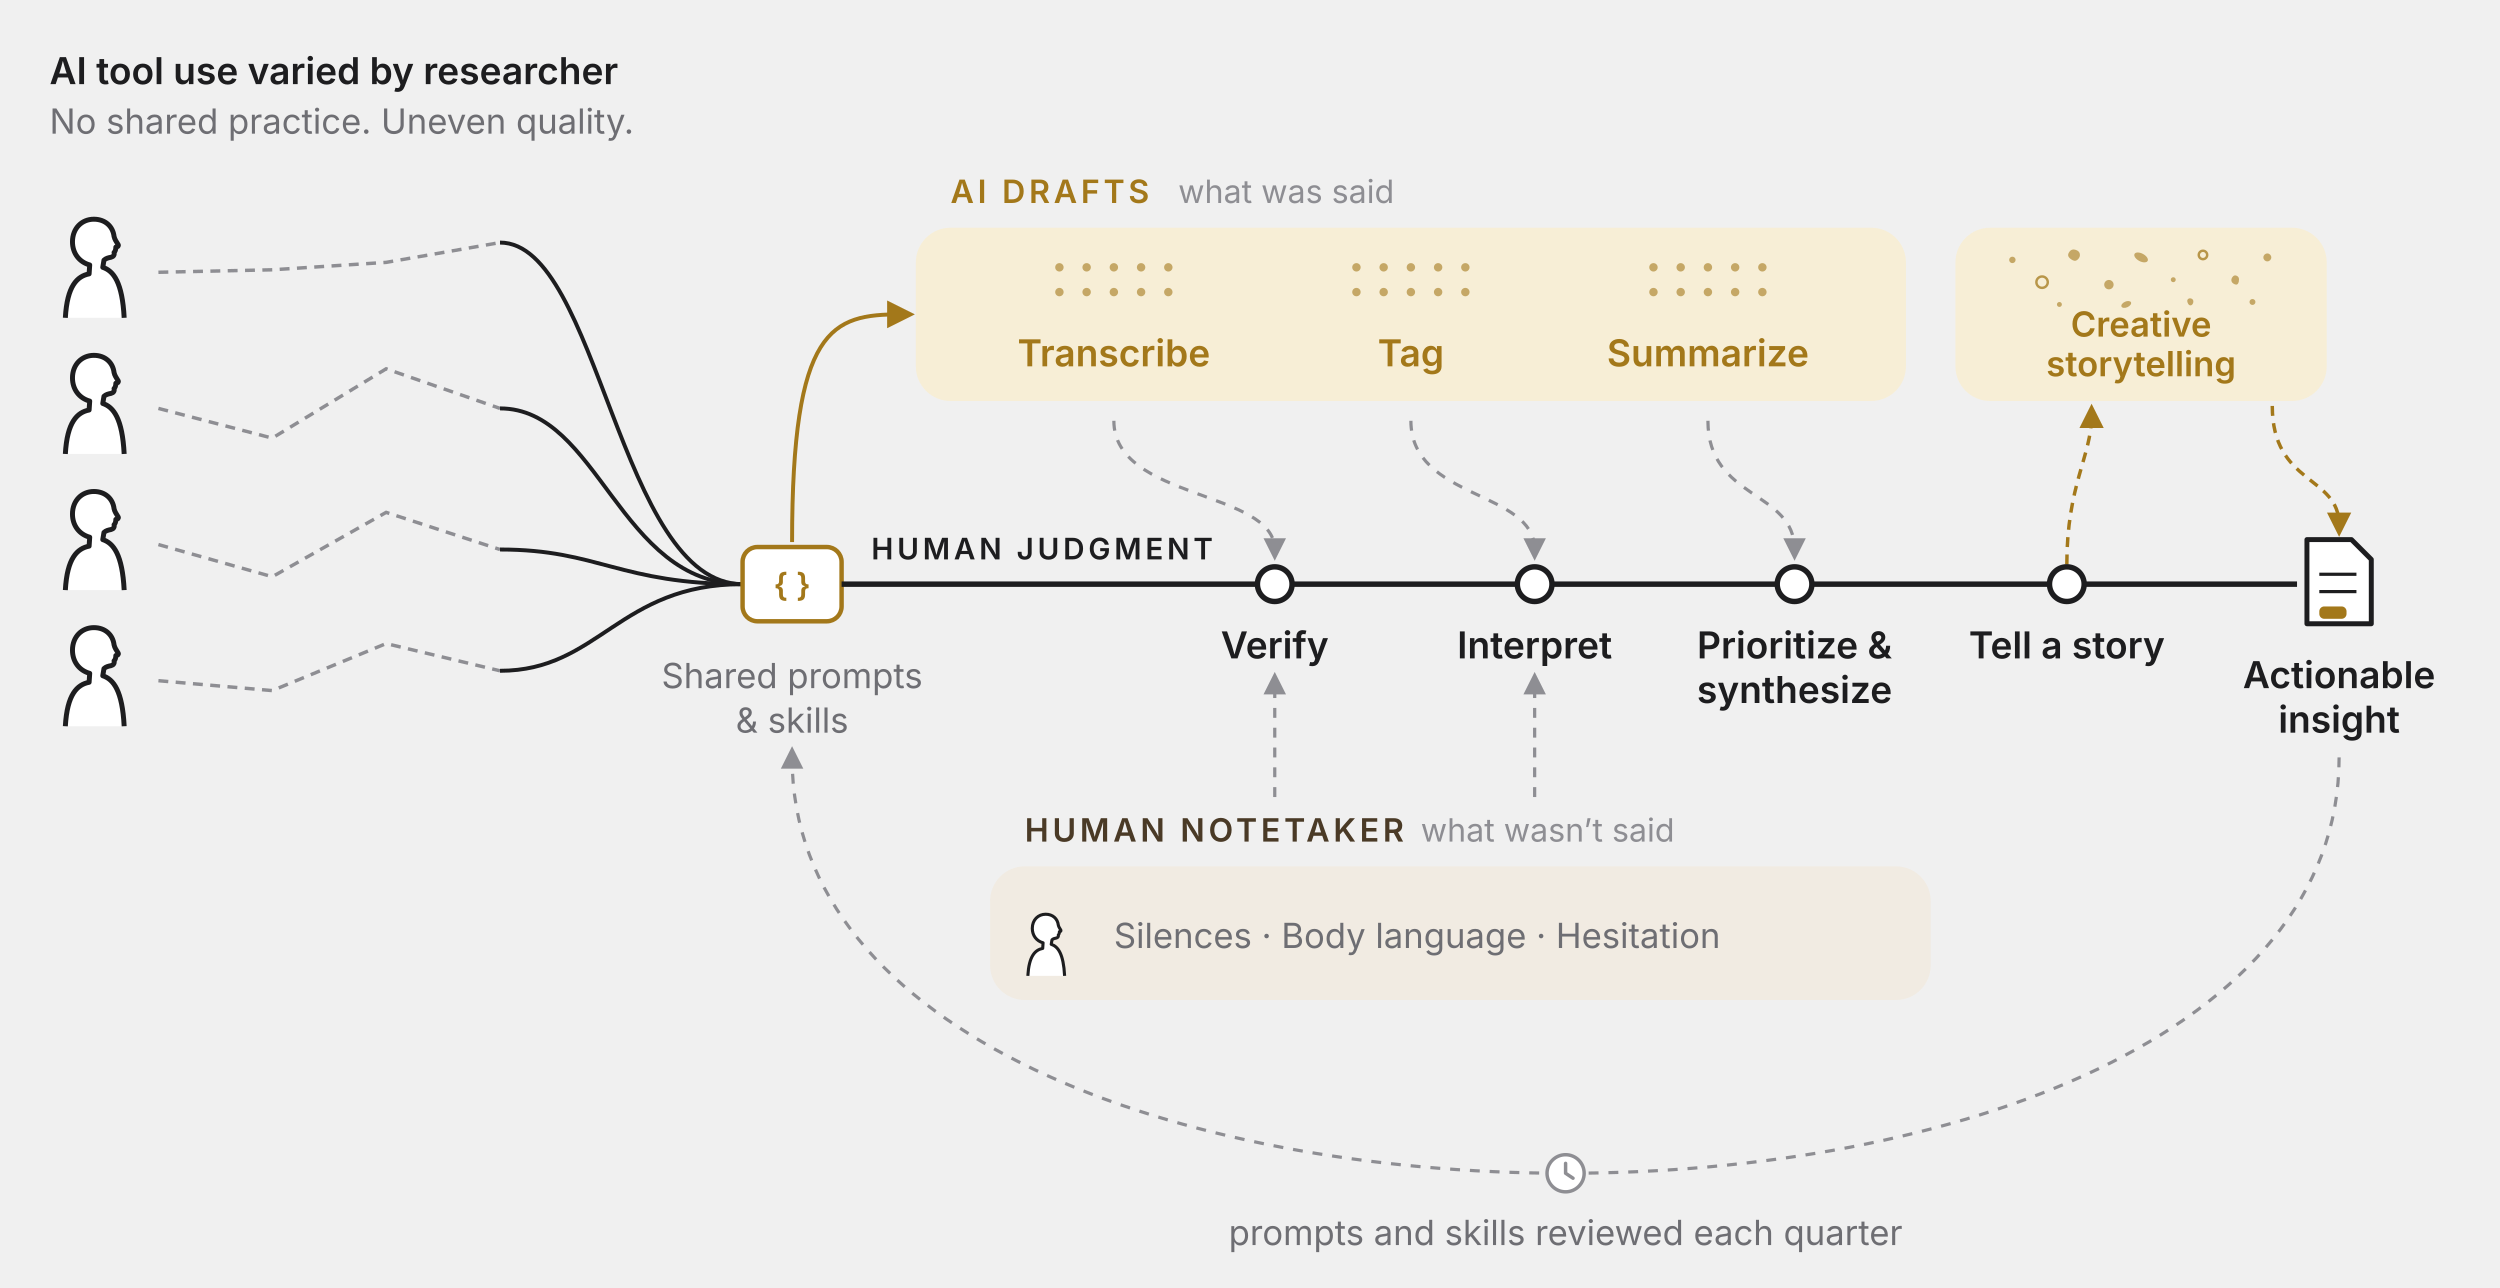
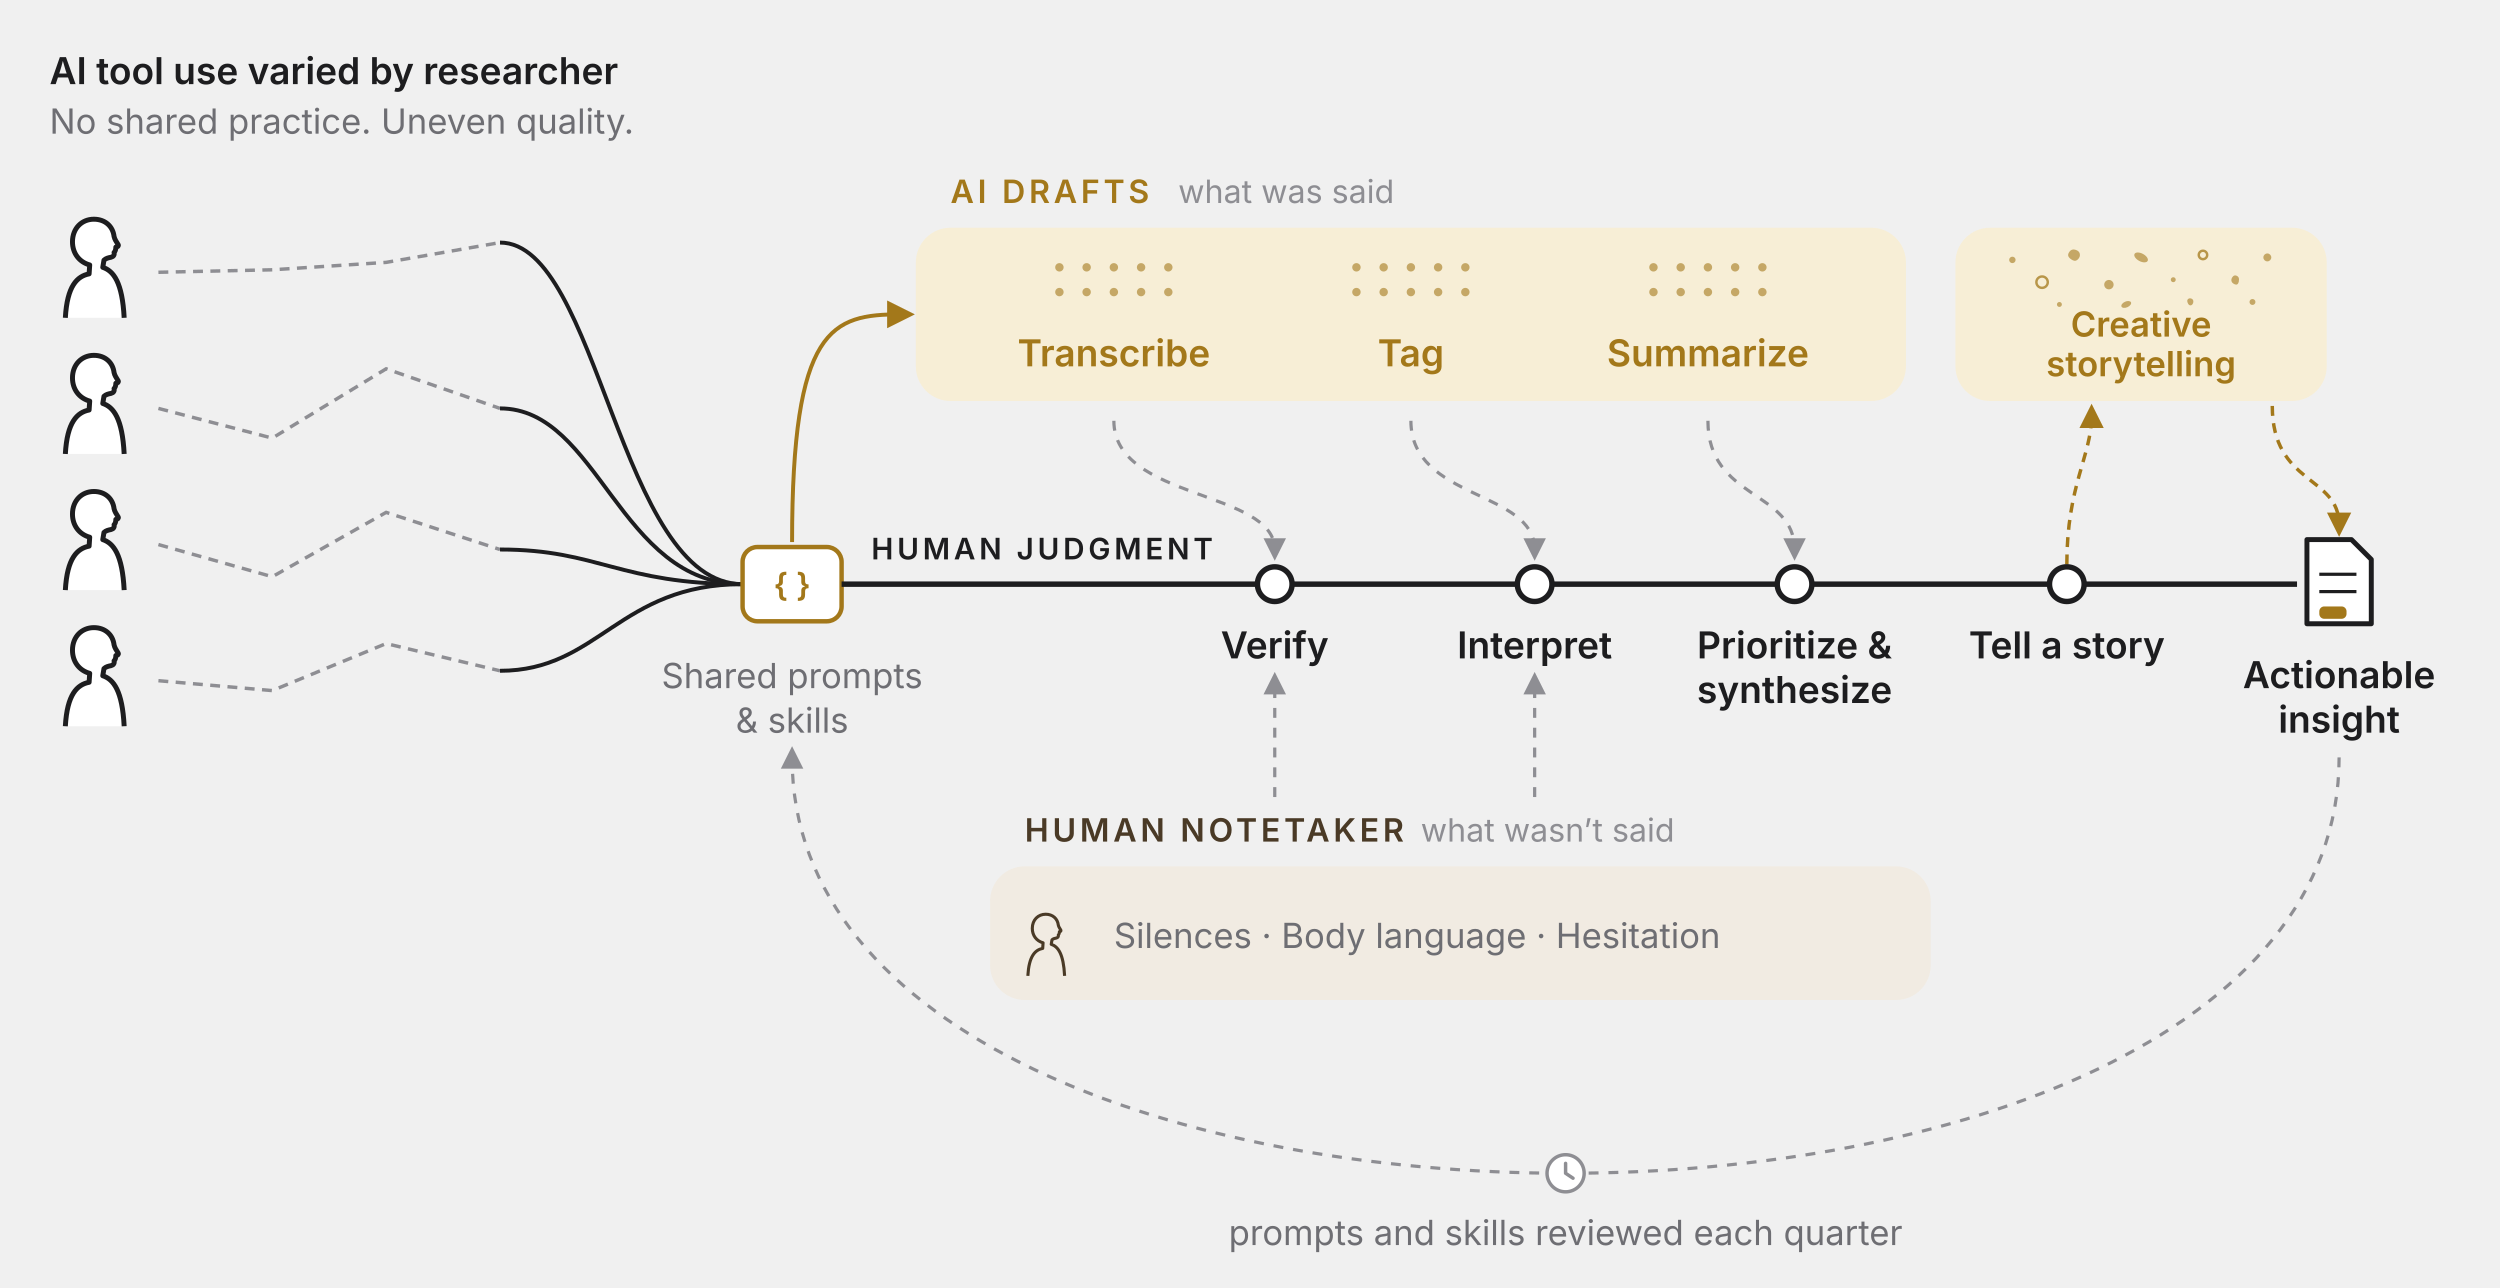
<svg xmlns="http://www.w3.org/2000/svg" viewBox="0 0 1010 520" fill="#1d1d1f" font-family="-apple-system, BlinkMacSystemFont, 'SF Pro Text', 'Helvetica Neue', Inter, Arial, sans-serif">
  <defs>
    <marker id="ar" viewBox="0 0 10 10" refX="5" refY="5" markerWidth="7" markerHeight="7" orient="auto-start-reverse">
      <path d="M0 0 L10 5 L0 10z" fill="#8e8e93" />
    </marker>
    <marker id="aa" viewBox="0 0 10 10" refX="5" refY="5" markerWidth="7" markerHeight="7" orient="auto-start-reverse">
      <path d="M0 0 L10 5 L0 10z" fill="#a3781a" />
    </marker>
  </defs>
  <text x="20" y="34" font-size="15" font-weight="600" fill="#1d1d1f" text-anchor="start">AI tool use varied by researcher</text>
  <text x="20" y="54" font-size="14" font-weight="400" fill="#6e6e73" text-anchor="start">No shared practice. Uneven quality.</text>
  <g>
    <g transform="translate(18 72) scale(0.12)">
      <path d="M70 470 C76 362 110 330 150 322 L152 292 C116 282 94 252 94 214 C94 168 126 138 166 138 C204 138 230 162 234 196 C236 206 242 214 248 224 C250 228 246 232 240 232 C240 240 238 246 234 250 C236 258 232 264 224 266 C214 268 206 270 200 276 L196 300 C232 312 262 350 268 470" fill="#fff" stroke="#1d1d1f" stroke-width="16.7" stroke-linejoin="round" />
    </g>
    <path d="M64 110 L110 109 L156 106 L202 98" fill="none" stroke="#8e8e93" stroke-width="1.4" stroke-dasharray="4 3" />
    <path d="M202 98 C242 98, 250 236, 300 236" fill="none" stroke="#1d1d1f" stroke-width="1.6" />
    <g transform="translate(18 127) scale(0.12)">
      <path d="M70 470 C76 362 110 330 150 322 L152 292 C116 282 94 252 94 214 C94 168 126 138 166 138 C204 138 230 162 234 196 C236 206 242 214 248 224 C250 228 246 232 240 232 C240 240 238 246 234 250 C236 258 232 264 224 266 C214 268 206 270 200 276 L196 300 C232 312 262 350 268 470" fill="#fff" stroke="#1d1d1f" stroke-width="16.7" stroke-linejoin="round" />
    </g>
    <path d="M64 165 L110 177 L156 149 L202 165" fill="none" stroke="#8e8e93" stroke-width="1.4" stroke-dasharray="4 3" />
    <path d="M202 165 C242 165, 250 236, 300 236" fill="none" stroke="#1d1d1f" stroke-width="1.6" />
    <g transform="translate(18 182) scale(0.12)">
      <path d="M70 470 C76 362 110 330 150 322 L152 292 C116 282 94 252 94 214 C94 168 126 138 166 138 C204 138 230 162 234 196 C236 206 242 214 248 224 C250 228 246 232 240 232 C240 240 238 246 234 250 C236 258 232 264 224 266 C214 268 206 270 200 276 L196 300 C232 312 262 350 268 470" fill="#fff" stroke="#1d1d1f" stroke-width="16.7" stroke-linejoin="round" />
    </g>
    <path d="M64 220 L110 233 L156 207 L202 222" fill="none" stroke="#8e8e93" stroke-width="1.4" stroke-dasharray="4 3" />
    <path d="M202 222 C242 222, 250 236, 300 236" fill="none" stroke="#1d1d1f" stroke-width="1.6" />
    <g transform="translate(18 237) scale(0.12)">
      <path d="M70 470 C76 362 110 330 150 322 L152 292 C116 282 94 252 94 214 C94 168 126 138 166 138 C204 138 230 162 234 196 C236 206 242 214 248 224 C250 228 246 232 240 232 C240 240 238 246 234 250 C236 258 232 264 224 266 C214 268 206 270 200 276 L196 300 C232 312 262 350 268 470" fill="#fff" stroke="#1d1d1f" stroke-width="16.7" stroke-linejoin="round" />
    </g>
    <path d="M64 275 L110 279 L156 260 L202 271" fill="none" stroke="#8e8e93" stroke-width="1.4" stroke-dasharray="4 3" />
    <path d="M202 271 C242 271, 250 236, 300 236" fill="none" stroke="#1d1d1f" stroke-width="1.6" />
    <rect x="300" y="221" width="40" height="30" rx="6" fill="#fff" stroke="#a3781a" stroke-width="1.8" />
    <text x="320" y="241" font-size="13" font-weight="600" fill="#a3781a" text-anchor="middle">{ }</text>
    <text x="320" y="278" font-size="14" font-weight="400" fill="#6e6e73" text-anchor="middle">Shared prompts</text>
    <text x="320" y="296" font-size="14" font-weight="400" fill="#6e6e73" text-anchor="middle">&amp; skills</text>
    <rect x="370" y="92" width="400" height="70" rx="14" fill="#f7eed6" />
    <text x="384" y="82" font-size="13" font-weight="600" fill="#a3781a" text-anchor="start" letter-spacing="1.5">AI DRAFTS</text>
    <text x="476" y="82" font-size="13" font-weight="400" fill="#8e8e93" text-anchor="start">what was said</text>
    <path d="M320 219 C320 132, 336 127, 364 127" fill="none" stroke="#a3781a" stroke-width="1.6" marker-end="url(#aa)" />
    <circle cx="428" cy="108" r="1.7" fill="#a3781a" opacity=".6" />
    <circle cx="428" cy="118" r="1.7" fill="#a3781a" opacity=".6" />
    <circle cx="439" cy="108" r="1.7" fill="#a3781a" opacity=".6" />
    <circle cx="439" cy="118" r="1.7" fill="#a3781a" opacity=".6" />
    <circle cx="450" cy="108" r="1.7" fill="#a3781a" opacity=".6" />
    <circle cx="450" cy="118" r="1.7" fill="#a3781a" opacity=".6" />
    <circle cx="461" cy="108" r="1.7" fill="#a3781a" opacity=".6" />
    <circle cx="461" cy="118" r="1.7" fill="#a3781a" opacity=".6" />
    <circle cx="472" cy="108" r="1.7" fill="#a3781a" opacity=".6" />
    <circle cx="472" cy="118" r="1.7" fill="#a3781a" opacity=".6" />
    <text x="450" y="148" font-size="15" font-weight="600" fill="#a3781a" text-anchor="middle">Transcribe</text>
    <circle cx="548" cy="108" r="1.7" fill="#a3781a" opacity=".6" />
    <circle cx="548" cy="118" r="1.7" fill="#a3781a" opacity=".6" />
    <circle cx="559" cy="108" r="1.7" fill="#a3781a" opacity=".6" />
    <circle cx="559" cy="118" r="1.7" fill="#a3781a" opacity=".6" />
    <circle cx="570" cy="108" r="1.7" fill="#a3781a" opacity=".6" />
    <circle cx="570" cy="118" r="1.7" fill="#a3781a" opacity=".6" />
    <circle cx="581" cy="108" r="1.7" fill="#a3781a" opacity=".6" />
    <circle cx="581" cy="118" r="1.7" fill="#a3781a" opacity=".6" />
    <circle cx="592" cy="108" r="1.7" fill="#a3781a" opacity=".6" />
    <circle cx="592" cy="118" r="1.7" fill="#a3781a" opacity=".6" />
    <text x="570" y="148" font-size="15" font-weight="600" fill="#a3781a" text-anchor="middle">Tag</text>
    <circle cx="668" cy="108" r="1.7" fill="#a3781a" opacity=".6" />
    <circle cx="668" cy="118" r="1.7" fill="#a3781a" opacity=".6" />
    <circle cx="679" cy="108" r="1.7" fill="#a3781a" opacity=".6" />
    <circle cx="679" cy="118" r="1.7" fill="#a3781a" opacity=".6" />
    <circle cx="690" cy="108" r="1.7" fill="#a3781a" opacity=".6" />
    <circle cx="690" cy="118" r="1.7" fill="#a3781a" opacity=".6" />
    <circle cx="701" cy="108" r="1.7" fill="#a3781a" opacity=".6" />
    <circle cx="701" cy="118" r="1.7" fill="#a3781a" opacity=".6" />
    <circle cx="712" cy="108" r="1.7" fill="#a3781a" opacity=".6" />
    <circle cx="712" cy="118" r="1.7" fill="#a3781a" opacity=".6" />
    <text x="690" y="148" font-size="15" font-weight="600" fill="#a3781a" text-anchor="middle">Summarize</text>
    <rect x="790" y="92" width="150" height="70" rx="14" fill="#f7eed6" />
    <g transform="translate(813.0 105)">
      <g>
        <circle r="1.3" fill="#a3781a" opacity=".6" />
      </g>
    </g>
    <g transform="translate(825.0 114)">
      <g>
        <circle r="2.3" fill="none" stroke="#a3781a" stroke-width="1" opacity=".75" />
      </g>
    </g>
    <g transform="translate(838.0 103)">
      <g>
        <path d="M2.24 -0.47 Q2.49 0.71 1.54 1.72 Q0.60 2.74 -0.62 2.13 Q-1.84 1.52 -2.32 0.67 Q-2.79 -0.18 -1.91 -1.36 Q-1.02 -2.54 0.48 -2.09 Q1.99 -1.64 2.24 -0.47Z" fill="#a3781a" opacity=".6" />
      </g>
    </g>
    <g transform="translate(852.0 115)">
      <g>
        <circle r="1.9" fill="#a3781a" opacity=".6" />
      </g>
    </g>
    <g transform="translate(865.0 104)">
      <g>
        <ellipse rx="3.0" ry="1.6" transform="rotate(28)" fill="#a3781a" opacity=".6" />
      </g>
    </g>
    <g transform="translate(878.0 113)">
      <g>
        <circle r="1.0" fill="#a3781a" opacity=".6" />
      </g>
    </g>
    <g transform="translate(890.0 103)">
      <g>
        <circle r="1.7" fill="none" stroke="#a3781a" stroke-width="1" opacity=".75" />
      </g>
    </g>
    <g transform="translate(903.0 113)">
      <g>
        <path d="M1.56 -0.19 Q1.59 0.83 1.17 1.55 Q0.75 2.27 -0.29 1.80 Q-1.34 1.33 -1.50 0.48 Q-1.66 -0.36 -1.01 -1.18 Q-0.37 -2.00 0.58 -1.61 Q1.52 -1.22 1.56 -0.19Z" fill="#a3781a" opacity=".6" />
      </g>
    </g>
    <g transform="translate(916.0 104)">
      <g>
        <circle r="1.6" fill="#a3781a" opacity=".6" />
      </g>
    </g>
    <g transform="translate(832.0 123)">
      <g>
        <circle r="1.0" fill="#a3781a" opacity=".6" />
      </g>
    </g>
    <g transform="translate(859.0 123)">
      <g>
        <ellipse rx="2.1" ry="1.2" transform="rotate(-24)" fill="#a3781a" opacity=".6" />
      </g>
    </g>
    <g transform="translate(885.0 122)">
      <g>
        <path d="M1.07 -0.54 Q1.22 0.11 0.85 0.76 Q0.48 1.42 -0.15 1.37 Q-0.78 1.33 -1.18 0.33 Q-1.58 -0.67 -1.06 -1.15 Q-0.54 -1.63 0.19 -1.41 Q0.91 -1.19 1.07 -0.54Z" fill="#a3781a" opacity=".6" />
      </g>
    </g>
    <g transform="translate(910.0 122)">
      <g>
        <circle r="1.2" fill="#a3781a" opacity=".6" />
      </g>
    </g>
    <text x="865.0" y="136" font-size="14" font-weight="600" fill="#a3781a" text-anchor="middle">Creative</text>
    <text x="865.0" y="152" font-size="14" font-weight="600" fill="#a3781a" text-anchor="middle">storytelling</text>
    <path d="M835 228 C835 196, 845 184, 845 168" fill="none" stroke="#a3781a" stroke-width="1.4" stroke-dasharray="4 3" marker-end="url(#aa)" />
    <path d="M918 164 C918 196, 945 192, 945 212" fill="none" stroke="#a3781a" stroke-width="1.4" stroke-dasharray="4 3" marker-end="url(#aa)" />
    <line x1="340" y1="236" x2="928" y2="236" stroke="#1d1d1f" stroke-width="2.2" />
    <text x="352" y="226" font-size="12" font-weight="600" fill="#1d1d1f" text-anchor="start" letter-spacing="1.5">HUMAN JUDGMENT</text>
    <circle cx="515" cy="236" r="7" fill="#fff" stroke="#1d1d1f" stroke-width="2.2" />
    <text x="515" y="266" font-size="15" font-weight="600" fill="#1d1d1f" text-anchor="middle">Verify</text>
    <circle cx="620" cy="236" r="7" fill="#fff" stroke="#1d1d1f" stroke-width="2.2" />
    <text x="620" y="266" font-size="15" font-weight="600" fill="#1d1d1f" text-anchor="middle">Interpret</text>
    <circle cx="725" cy="236" r="7" fill="#fff" stroke="#1d1d1f" stroke-width="2.2" />
    <text x="725" y="266" font-size="15" font-weight="600" fill="#1d1d1f" text-anchor="middle">Prioritize &amp;</text>
    <text x="725" y="284" font-size="15" font-weight="600" fill="#1d1d1f" text-anchor="middle">synthesize</text>
    <circle cx="835" cy="236" r="7" fill="#fff" stroke="#1d1d1f" stroke-width="2.2" />
    <text x="835" y="266" font-size="15" font-weight="600" fill="#1d1d1f" text-anchor="middle">Tell a story</text>
    <path d="M450 170 C450 202, 515 198, 515 222" fill="none" stroke="#8e8e93" stroke-width="1.3" stroke-dasharray="4 4" marker-end="url(#ar)" />
    <path d="M570 170 C570 202, 620 198, 620 222" fill="none" stroke="#8e8e93" stroke-width="1.3" stroke-dasharray="4 4" marker-end="url(#ar)" />
    <path d="M690 170 C690 202, 725 198, 725 222" fill="none" stroke="#8e8e93" stroke-width="1.3" stroke-dasharray="4 4" marker-end="url(#ar)" />
    <g fill="#fff" stroke="#1d1d1f" stroke-width="2" stroke-linejoin="round">
      <path d="M932 218 h18 l8 8 v26 h-26z" />
      <path d="M937 232 h15 M937 239 h15" stroke-width="1.3" fill="none" />
    </g>
    <rect x="937" y="245" width="11" height="5" rx="2" fill="#a3781a" />
    <text x="945" y="278" font-size="15" font-weight="600" fill="#1d1d1f" text-anchor="middle">Actionable</text>
    <text x="945" y="296" font-size="15" font-weight="600" fill="#1d1d1f" text-anchor="middle">insight</text>
    <path d="M945 306 C945 530, 320 530, 320 306" fill="none" stroke="#8e8e93" stroke-width="1.3" stroke-dasharray="4 4" marker-end="url(#ar)" />
    <text x="632.5" y="503" font-size="14" font-weight="400" fill="#6e6e73" text-anchor="middle">prompts and skills reviewed each quarter</text>
    <g>
      <circle cx="632.5" cy="474" r="7.5" fill="#fff" stroke="#8e8e93" stroke-width="1.4" />
      <path d="M632.5 470 V474 L635.5 476" fill="none" stroke="#8e8e93" stroke-width="1.4" stroke-linecap="round" stroke-linejoin="round" />
    </g>
  </g>
  <rect x="400" y="350" width="380" height="54" rx="14" fill="#f1ebe2" />
  <g transform="translate(410 359) scale(0.075)">
-     <path d="M70 470 C76 362 110 330 150 322 L152 292 C116 282 94 252 94 214 C94 168 126 138 166 138 C204 138 230 162 234 196 C236 206 242 214 248 224 C250 228 246 232 240 232 C240 240 238 246 234 250 C236 258 232 264 224 266 C214 268 206 270 200 276 L196 300 C232 312 262 350 268 470" fill="#fff" stroke="#1d1d1f" stroke-width="16.7" stroke-linejoin="round" />
+     <path d="M70 470 C76 362 110 330 150 322 L152 292 C116 282 94 252 94 214 C94 168 126 138 166 138 C204 138 230 162 234 196 C236 206 242 214 248 224 C250 228 246 232 240 232 C240 240 238 246 234 250 C236 258 232 264 224 266 C214 268 206 270 200 276 L196 300 C232 312 262 350 268 470" fill="#f1ebe2" stroke="#4a3a26" stroke-width="16.7" stroke-linejoin="round" />
  </g>
  <text x="414" y="340" font-size="13" font-weight="600" fill="#4a3a26" letter-spacing="1.5" font-family="-apple-system,BlinkMacSystemFont,'SF Pro Text',Inter,Arial,sans-serif">HUMAN NOTETAKER</text>
  <text x="574" y="340" font-size="13" font-weight="400" fill="#8e8e93" text-anchor="start">what wasn’t said</text>
  <text x="450" y="383" font-size="14" fill="#6e6e73" font-family="-apple-system,BlinkMacSystemFont,'SF Pro Text',Inter,Arial,sans-serif">Silences · Body language · Hesitation</text>
  <path d="M515 322 L515 276" fill="none" stroke="#8e8e93" stroke-width="1.3" stroke-dasharray="4 4" marker-end="url(#ar)" />
  <path d="M620 322 L620 276" fill="none" stroke="#8e8e93" stroke-width="1.3" stroke-dasharray="4 4" marker-end="url(#ar)" />
</svg>
